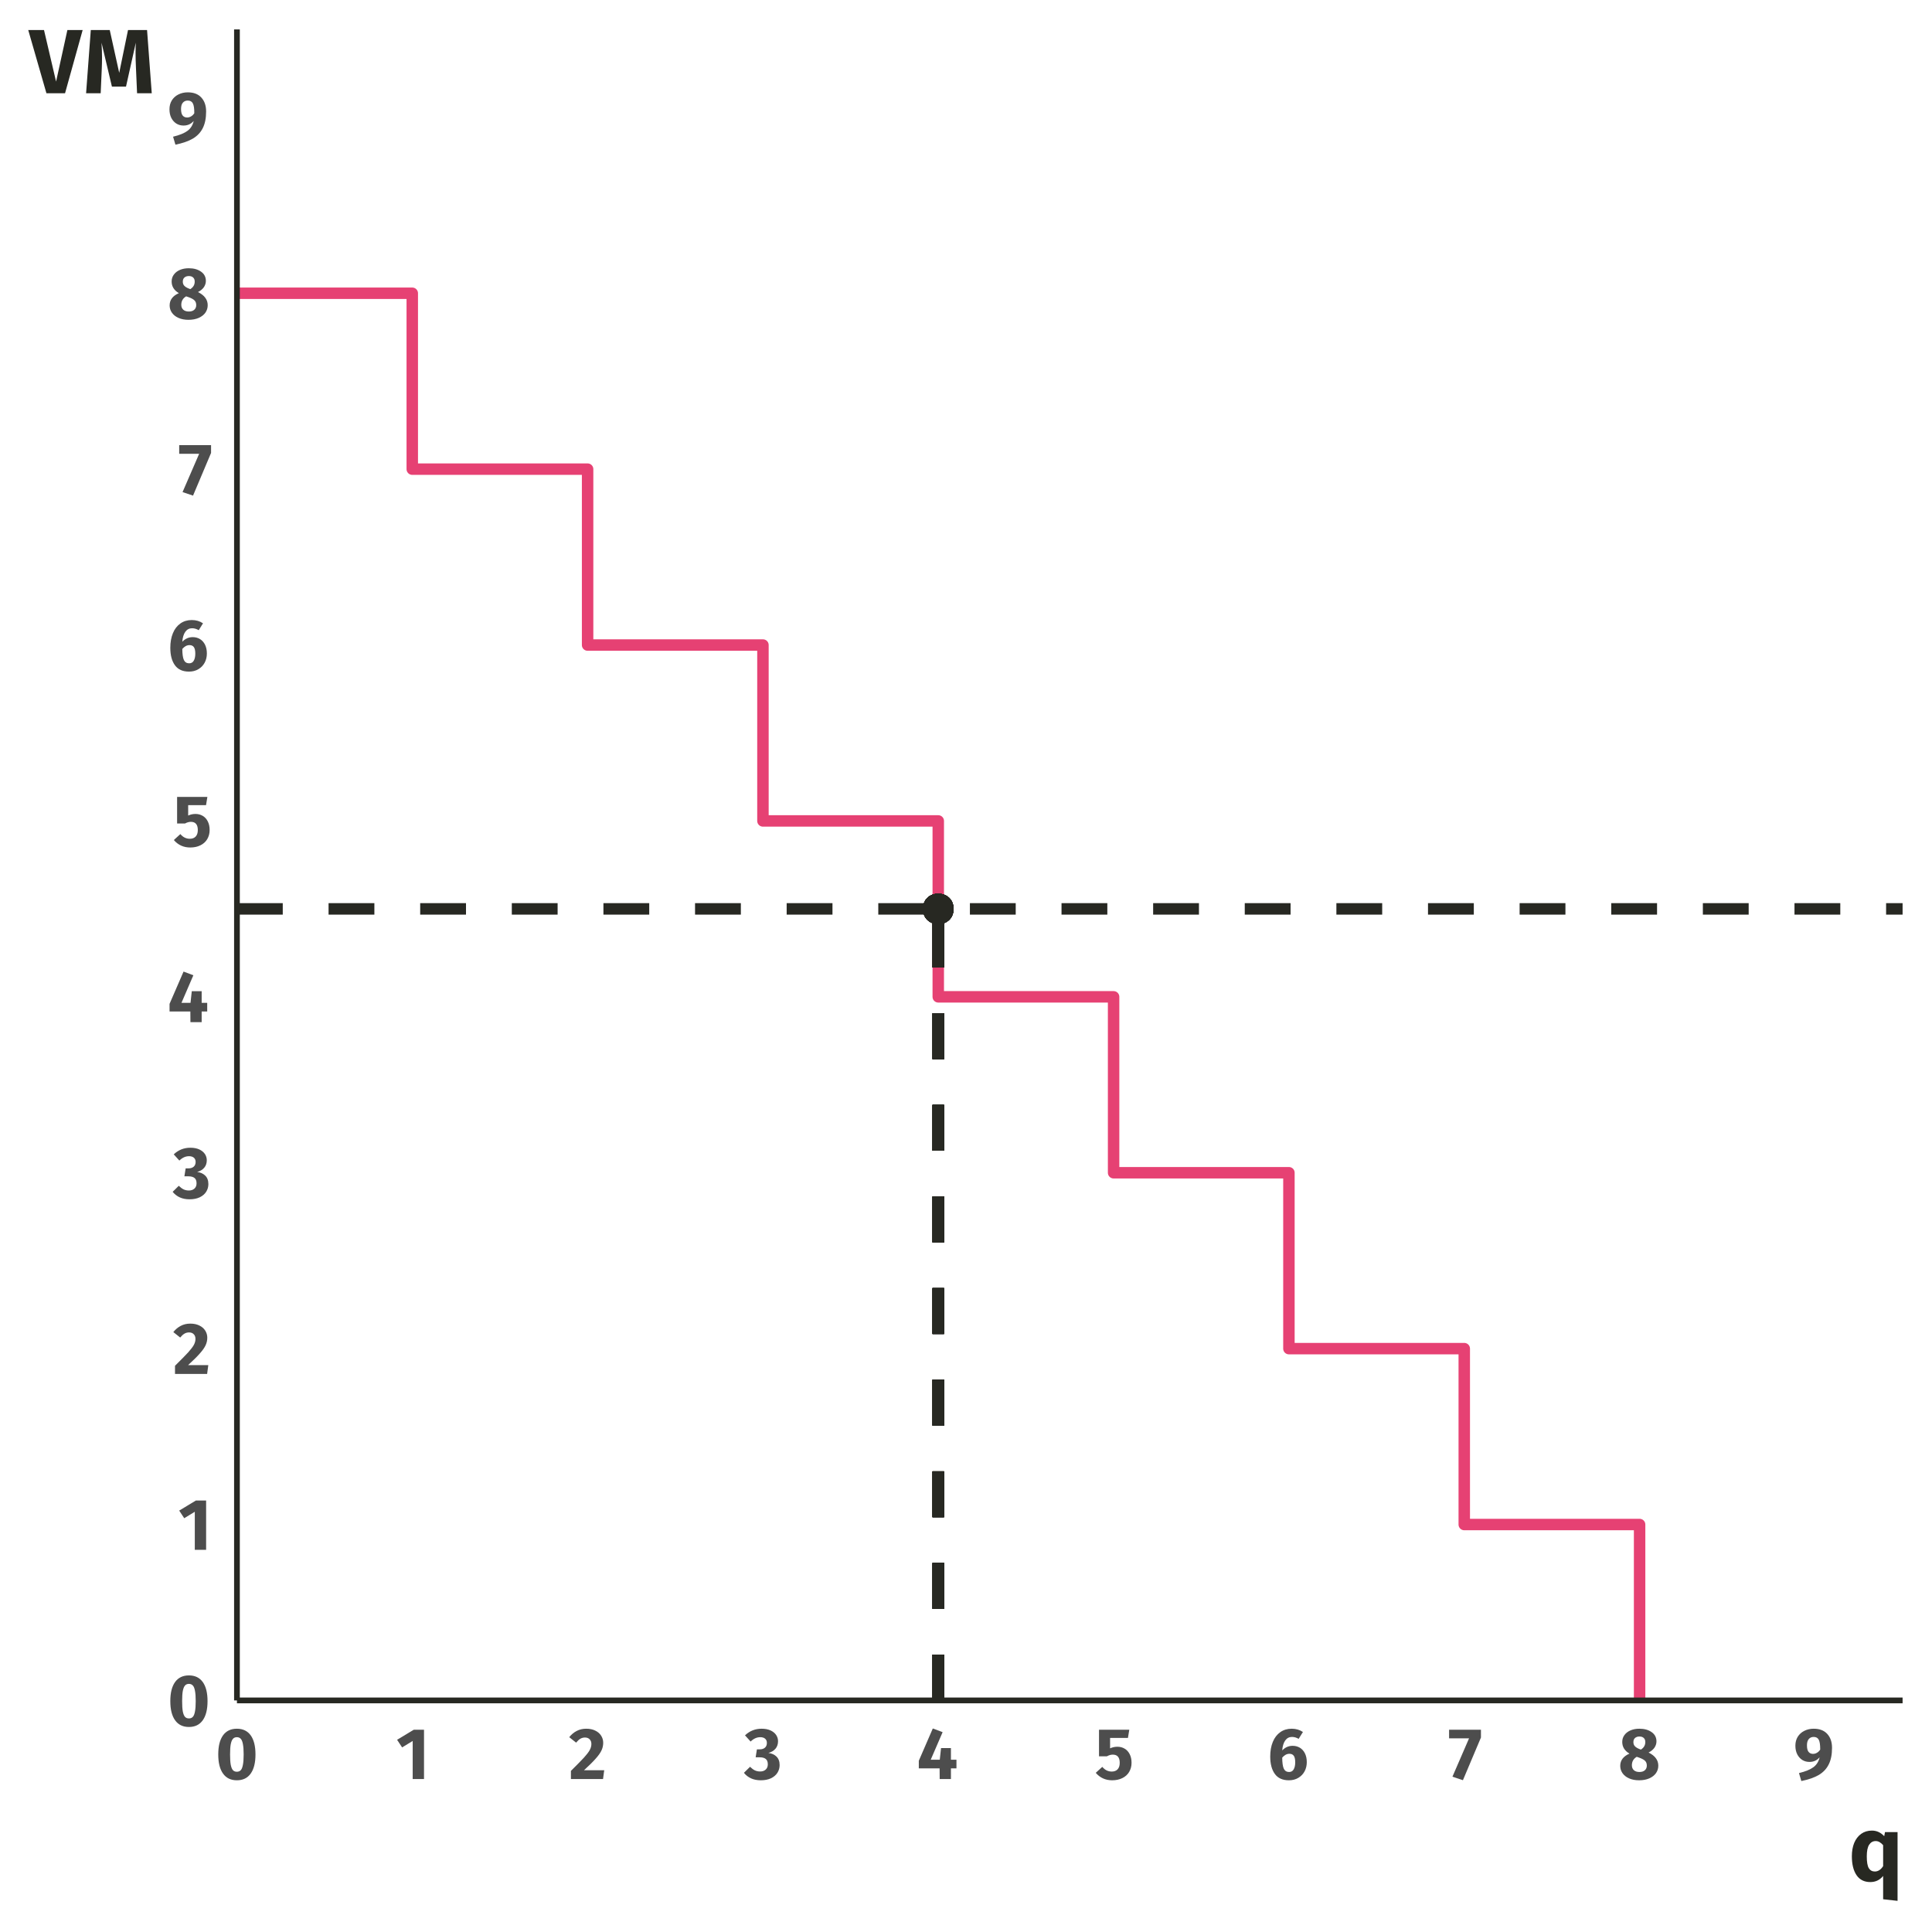
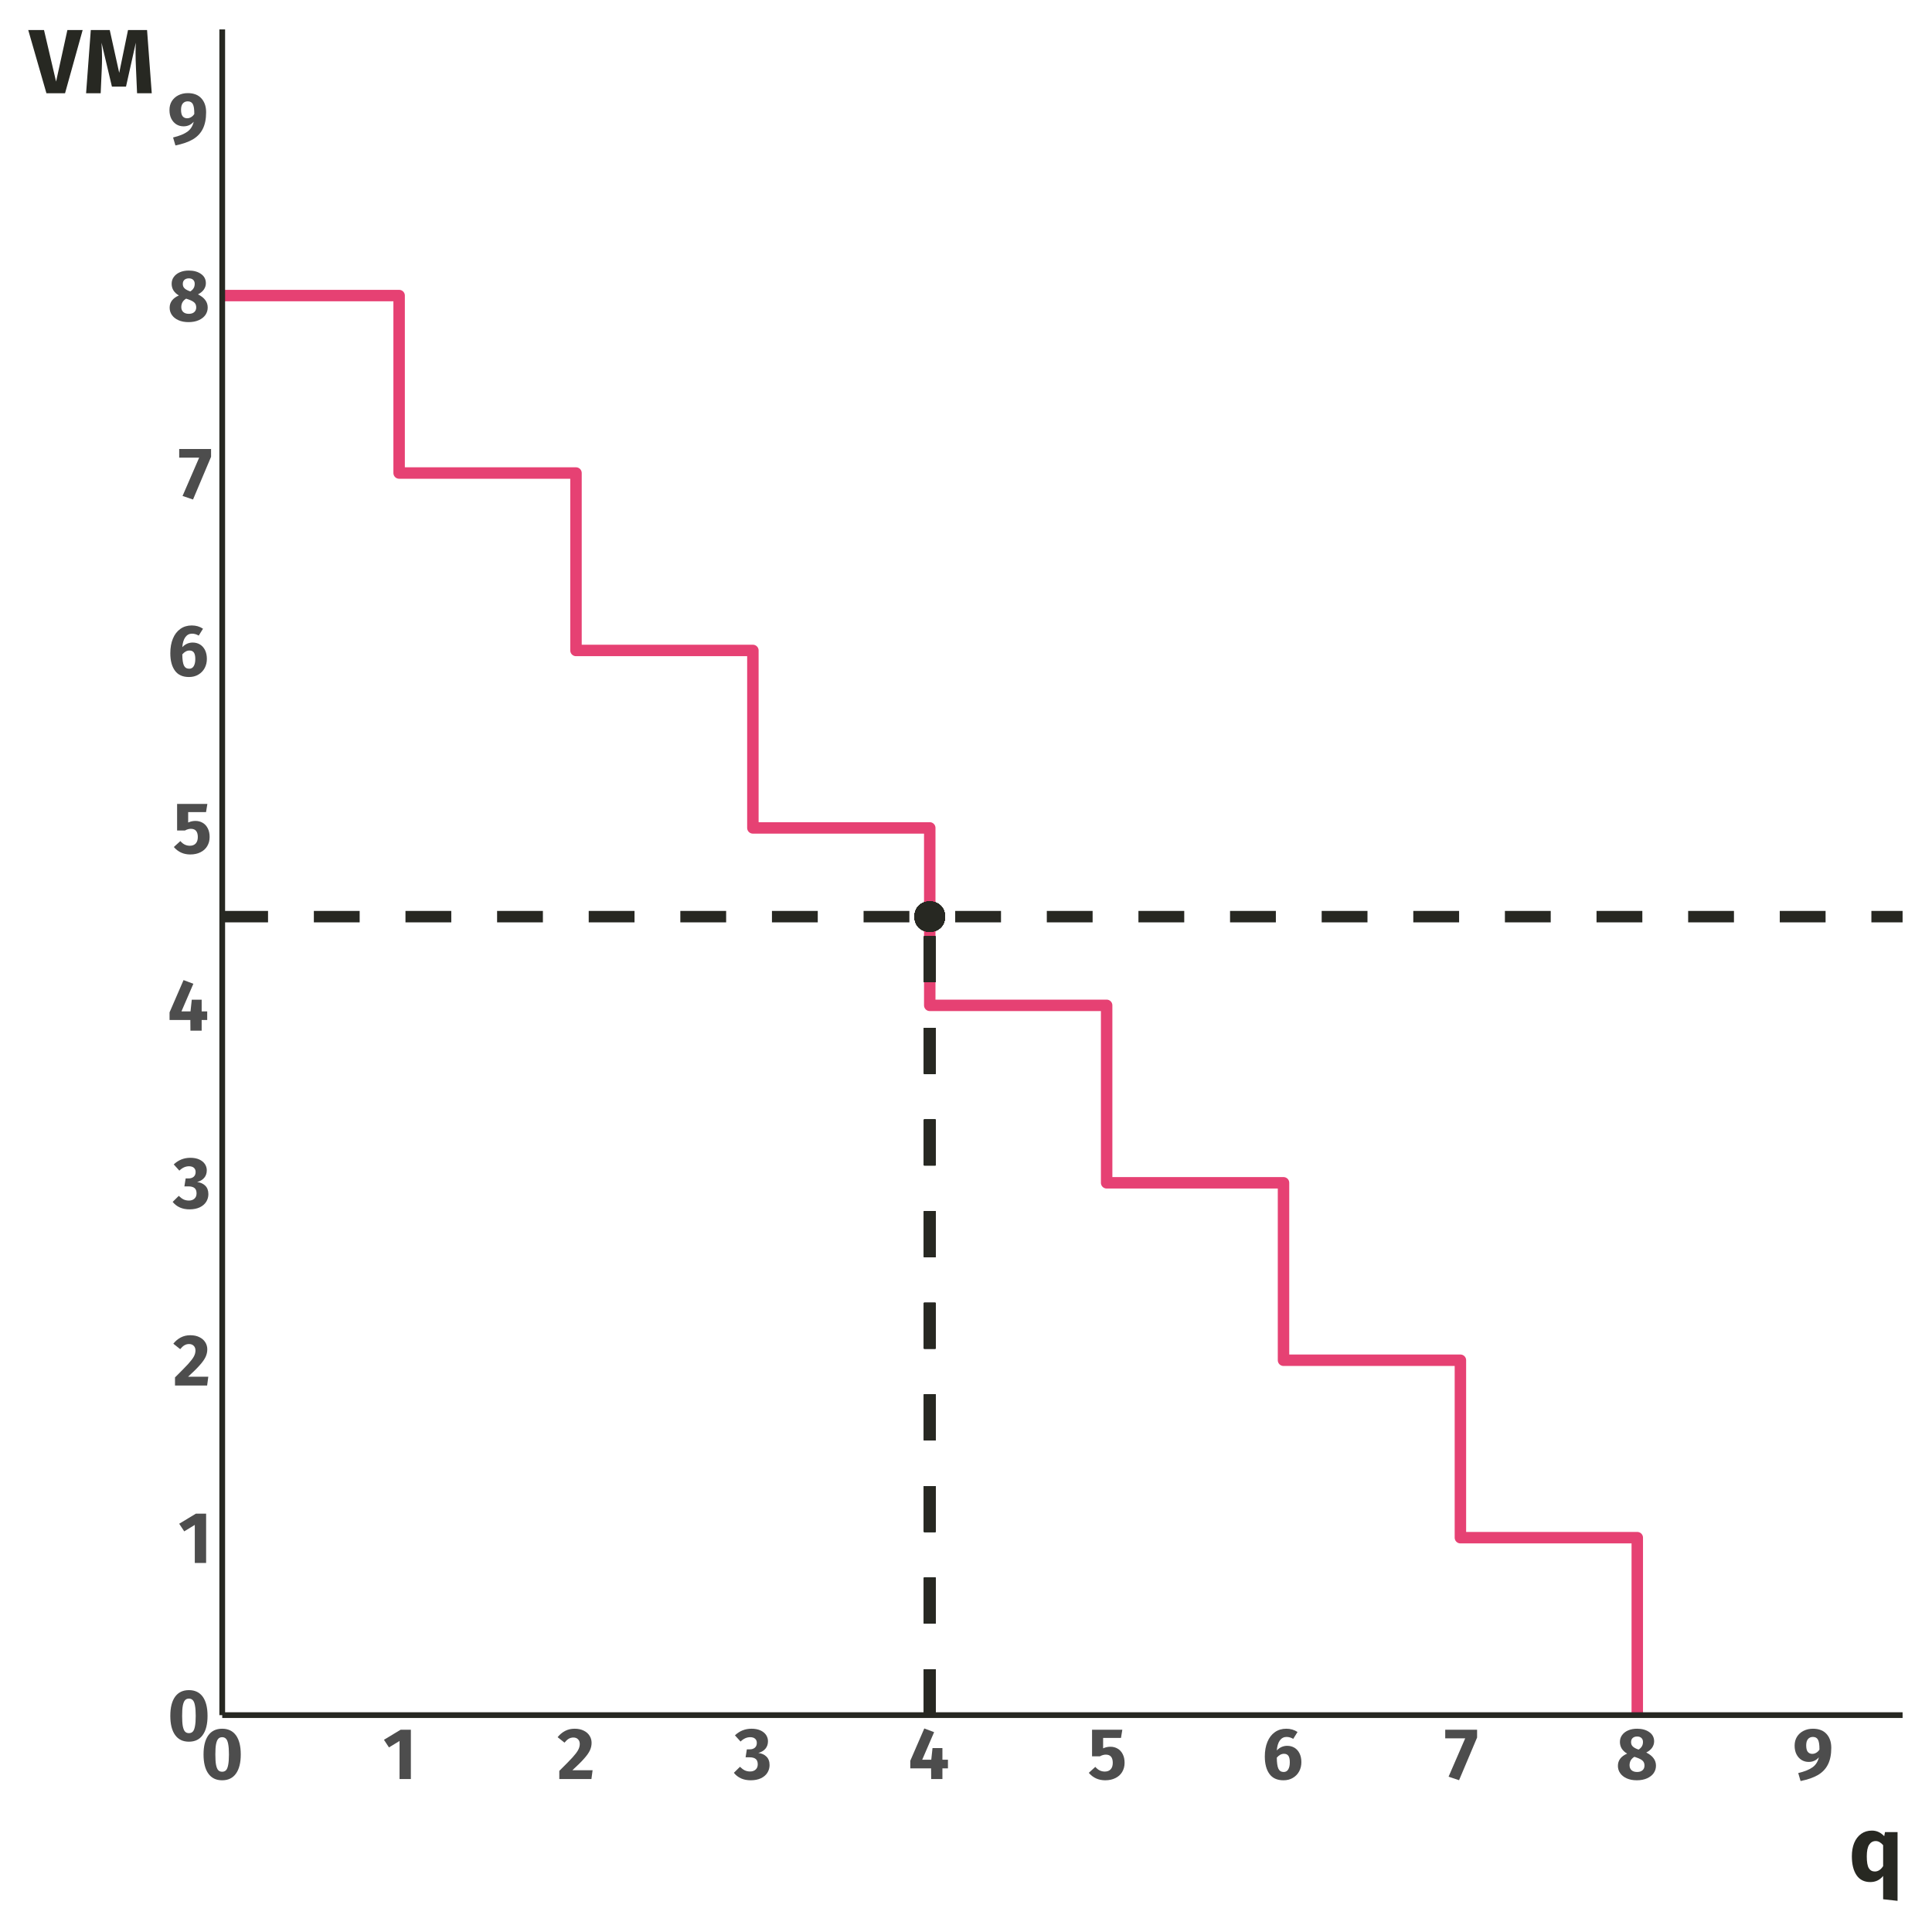
<svg xmlns="http://www.w3.org/2000/svg" xmlns:xlink="http://www.w3.org/1999/xlink" width="360" height="360" viewBox="0 0 360 360">
  <defs>
    <g>
      <g id="glyph-0-0">
        <path d="M 7.375 4.75 L 1.672 4.75 L 1.672 -14.266 L 7.375 -14.266 Z M 2.422 -13.562 L 2.422 4.047 L 6.641 4.047 L 6.641 -13.562 Z M 4.406 -6.125 C 4.945 -6.125 5.332 -5.977 5.562 -5.688 C 5.789 -5.406 5.906 -5.031 5.906 -4.562 C 5.906 -4.082 5.801 -3.711 5.594 -3.453 C 5.395 -3.191 5.07 -3.031 4.625 -2.969 L 4.625 -2.359 C 4.625 -2.254 4.586 -2.172 4.516 -2.109 C 4.453 -2.055 4.375 -2.031 4.281 -2.031 C 4.188 -2.031 4.102 -2.055 4.031 -2.109 C 3.969 -2.172 3.938 -2.254 3.938 -2.359 L 3.938 -3.5 C 4.414 -3.52 4.738 -3.602 4.906 -3.75 C 5.082 -3.906 5.172 -4.172 5.172 -4.547 C 5.172 -4.836 5.113 -5.066 5 -5.234 C 4.883 -5.398 4.664 -5.484 4.344 -5.484 C 4.082 -5.484 3.848 -5.43 3.641 -5.328 C 3.566 -5.297 3.508 -5.281 3.469 -5.281 C 3.363 -5.281 3.281 -5.312 3.219 -5.375 C 3.164 -5.438 3.141 -5.508 3.141 -5.594 C 3.141 -5.77 3.27 -5.898 3.531 -5.984 C 3.801 -6.078 4.094 -6.125 4.406 -6.125 Z M 4.281 -1.625 C 4.414 -1.625 4.523 -1.578 4.609 -1.484 C 4.703 -1.398 4.75 -1.289 4.75 -1.156 C 4.75 -1.008 4.703 -0.891 4.609 -0.797 C 4.523 -0.703 4.414 -0.656 4.281 -0.656 C 4.145 -0.656 4.031 -0.703 3.938 -0.797 C 3.852 -0.891 3.812 -1.008 3.812 -1.156 C 3.812 -1.289 3.852 -1.398 3.938 -1.484 C 4.031 -1.578 4.145 -1.625 4.281 -1.625 Z M 4.281 -1.625 " />
      </g>
      <g id="glyph-0-1">
        <path d="M 3.984 -9.375 C 5.109 -9.375 5.969 -8.961 6.562 -8.141 C 7.156 -7.316 7.453 -6.129 7.453 -4.578 C 7.453 -3.035 7.156 -1.848 6.562 -1.016 C 5.969 -0.18 5.109 0.234 3.984 0.234 C 2.859 0.234 2 -0.18 1.406 -1.016 C 0.812 -1.848 0.516 -3.035 0.516 -4.578 C 0.516 -6.129 0.812 -7.316 1.406 -8.141 C 2 -8.961 2.859 -9.375 3.984 -9.375 Z M 3.984 -7.797 C 3.672 -7.797 3.426 -7.691 3.25 -7.484 C 3.07 -7.285 2.938 -6.953 2.844 -6.484 C 2.758 -6.023 2.719 -5.391 2.719 -4.578 C 2.719 -3.766 2.758 -3.125 2.844 -2.656 C 2.938 -2.188 3.07 -1.852 3.25 -1.656 C 3.426 -1.457 3.672 -1.359 3.984 -1.359 C 4.285 -1.359 4.523 -1.453 4.703 -1.641 C 4.891 -1.836 5.023 -2.172 5.109 -2.641 C 5.203 -3.109 5.25 -3.754 5.25 -4.578 C 5.25 -5.398 5.203 -6.047 5.109 -6.516 C 5.023 -6.984 4.891 -7.312 4.703 -7.5 C 4.523 -7.695 4.285 -7.797 3.984 -7.797 Z M 3.984 -7.797 " />
      </g>
      <g id="glyph-0-2">
        <path d="M 5.188 0 L 3.078 0 L 3.078 -7.094 L 1.109 -5.891 L 0.172 -7.312 L 3.281 -9.188 L 5.188 -9.188 Z M 5.188 0 " />
      </g>
      <g id="glyph-0-3">
        <path d="M 3.234 -9.375 C 3.898 -9.375 4.469 -9.254 4.938 -9.016 C 5.414 -8.785 5.781 -8.469 6.031 -8.062 C 6.281 -7.664 6.406 -7.227 6.406 -6.75 C 6.406 -6.258 6.301 -5.789 6.094 -5.344 C 5.895 -4.906 5.539 -4.398 5.031 -3.828 C 4.531 -3.254 3.797 -2.523 2.828 -1.641 L 6.594 -1.641 L 6.375 0 L 0.391 0 L 0.391 -1.516 C 1.504 -2.617 2.316 -3.445 2.828 -4 C 3.336 -4.562 3.691 -5.023 3.891 -5.391 C 4.098 -5.766 4.203 -6.145 4.203 -6.531 C 4.203 -6.906 4.094 -7.195 3.875 -7.406 C 3.664 -7.625 3.379 -7.734 3.016 -7.734 C 2.691 -7.734 2.398 -7.656 2.141 -7.5 C 1.891 -7.352 1.629 -7.113 1.359 -6.781 L 0.078 -7.797 C 0.461 -8.285 0.922 -8.672 1.453 -8.953 C 1.984 -9.234 2.578 -9.375 3.234 -9.375 Z M 3.234 -9.375 " />
      </g>
      <g id="glyph-0-4">
-         <path d="M 3.25 -9.375 C 3.895 -9.375 4.445 -9.27 4.906 -9.062 C 5.363 -8.852 5.711 -8.57 5.953 -8.219 C 6.191 -7.863 6.312 -7.473 6.312 -7.047 C 6.312 -6.492 6.156 -6.031 5.844 -5.656 C 5.531 -5.281 5.086 -5.016 4.516 -4.859 C 5.129 -4.785 5.629 -4.562 6.016 -4.188 C 6.41 -3.812 6.609 -3.281 6.609 -2.594 C 6.609 -2.082 6.473 -1.609 6.203 -1.172 C 5.93 -0.742 5.531 -0.398 5 -0.141 C 4.469 0.109 3.832 0.234 3.094 0.234 C 1.758 0.234 0.711 -0.227 -0.047 -1.156 L 1.094 -2.281 C 1.406 -1.977 1.707 -1.754 2 -1.609 C 2.301 -1.473 2.629 -1.406 2.984 -1.406 C 3.398 -1.406 3.738 -1.52 4 -1.75 C 4.27 -1.988 4.406 -2.316 4.406 -2.734 C 4.406 -3.203 4.281 -3.535 4.031 -3.734 C 3.781 -3.941 3.406 -4.047 2.906 -4.047 L 2.141 -4.047 L 2.375 -5.531 L 2.906 -5.531 C 3.312 -5.531 3.633 -5.633 3.875 -5.844 C 4.113 -6.051 4.234 -6.348 4.234 -6.734 C 4.234 -7.066 4.125 -7.328 3.906 -7.516 C 3.688 -7.703 3.383 -7.797 3 -7.797 C 2.352 -7.797 1.754 -7.523 1.203 -6.984 L 0.156 -8.141 C 1.02 -8.961 2.051 -9.375 3.25 -9.375 Z M 3.25 -9.375 " />
+         <path d="M 3.25 -9.375 C 3.895 -9.375 4.445 -9.27 4.906 -9.062 C 5.363 -8.852 5.711 -8.57 5.953 -8.219 C 6.191 -7.863 6.312 -7.473 6.312 -7.047 C 6.312 -6.492 6.156 -6.031 5.844 -5.656 C 5.531 -5.281 5.086 -5.016 4.516 -4.859 C 5.129 -4.785 5.629 -4.562 6.016 -4.188 C 6.41 -3.812 6.609 -3.281 6.609 -2.594 C 6.609 -2.082 6.473 -1.609 6.203 -1.172 C 5.93 -0.742 5.531 -0.398 5 -0.141 C 4.469 0.105 3.832 0.234 3.094 0.234 C 1.758 0.234 0.711 -0.227 -0.047 -1.156 L 1.094 -2.281 C 1.406 -1.977 1.707 -1.754 2 -1.609 C 2.301 -1.473 2.629 -1.406 2.984 -1.406 C 3.398 -1.406 3.738 -1.52 4 -1.75 C 4.27 -1.988 4.406 -2.316 4.406 -2.734 C 4.406 -3.203 4.281 -3.535 4.031 -3.734 C 3.781 -3.941 3.406 -4.047 2.906 -4.047 L 2.141 -4.047 L 2.375 -5.531 L 2.906 -5.531 C 3.312 -5.531 3.633 -5.633 3.875 -5.844 C 4.113 -6.051 4.234 -6.348 4.234 -6.734 C 4.234 -7.066 4.125 -7.328 3.906 -7.516 C 3.688 -7.703 3.383 -7.797 3 -7.797 C 2.352 -7.797 1.754 -7.523 1.203 -6.984 L 0.156 -8.141 C 1.02 -8.961 2.051 -9.375 3.25 -9.375 Z M 3.25 -9.375 " />
      </g>
      <g id="glyph-0-5">
        <path d="M 7.391 -1.984 L 6.359 -1.984 L 6.359 0 L 4.266 0 L 4.25 -1.984 L 0.375 -1.984 L 0.375 -3.406 L 2.984 -9.422 L 4.812 -8.734 L 2.594 -3.594 L 4.281 -3.594 L 4.516 -5.766 L 6.359 -5.766 L 6.359 -3.594 L 7.391 -3.594 Z M 7.391 -1.984 " />
      </g>
      <g id="glyph-0-6">
        <path d="M 6.172 -7.656 L 2.844 -7.656 L 2.844 -5.719 C 3.27 -5.914 3.723 -6.016 4.203 -6.016 C 4.711 -6.016 5.164 -5.895 5.562 -5.656 C 5.957 -5.426 6.27 -5.082 6.5 -4.625 C 6.727 -4.176 6.844 -3.645 6.844 -3.031 C 6.844 -2.383 6.691 -1.812 6.391 -1.312 C 6.098 -0.82 5.676 -0.441 5.125 -0.172 C 4.582 0.098 3.953 0.234 3.234 0.234 C 1.992 0.234 0.973 -0.227 0.172 -1.156 L 1.391 -2.266 C 1.879 -1.68 2.469 -1.391 3.156 -1.391 C 3.625 -1.391 3.988 -1.531 4.25 -1.812 C 4.508 -2.094 4.641 -2.492 4.641 -3.016 C 4.641 -4.035 4.207 -4.547 3.344 -4.547 C 3.164 -4.547 2.988 -4.52 2.812 -4.469 C 2.645 -4.426 2.457 -4.348 2.25 -4.234 L 0.781 -4.234 L 0.781 -9.188 L 6.422 -9.188 Z M 6.172 -7.656 " />
      </g>
      <g id="glyph-0-7">
        <path d="M 4.688 -6.188 C 5.195 -6.188 5.648 -6.066 6.047 -5.828 C 6.441 -5.586 6.754 -5.238 6.984 -4.781 C 7.211 -4.32 7.328 -3.773 7.328 -3.141 C 7.328 -2.516 7.191 -1.945 6.922 -1.438 C 6.648 -0.926 6.258 -0.52 5.75 -0.219 C 5.25 0.082 4.664 0.234 4 0.234 C 2.82 0.234 1.945 -0.16 1.375 -0.953 C 0.801 -1.742 0.516 -2.828 0.516 -4.203 C 0.516 -5.234 0.676 -6.141 1 -6.922 C 1.32 -7.703 1.785 -8.305 2.391 -8.734 C 2.992 -9.16 3.703 -9.375 4.516 -9.375 C 5.305 -9.375 6.004 -9.172 6.609 -8.766 L 5.812 -7.484 C 5.406 -7.723 4.988 -7.844 4.562 -7.844 C 4.051 -7.844 3.633 -7.625 3.312 -7.188 C 3 -6.75 2.812 -6.129 2.75 -5.328 C 3.289 -5.898 3.938 -6.188 4.688 -6.188 Z M 4.031 -1.312 C 4.406 -1.312 4.688 -1.469 4.875 -1.781 C 5.07 -2.102 5.172 -2.547 5.172 -3.109 C 5.172 -3.68 5.082 -4.086 4.906 -4.328 C 4.727 -4.578 4.457 -4.703 4.094 -4.703 C 3.602 -4.703 3.156 -4.461 2.75 -3.984 C 2.758 -3.016 2.859 -2.328 3.047 -1.922 C 3.242 -1.516 3.57 -1.312 4.031 -1.312 Z M 4.031 -1.312 " />
      </g>
      <g id="glyph-0-8">
        <path d="M 6.109 -7.734 L 2.75 0.219 L 0.797 -0.438 L 3.891 -7.578 L 0.172 -7.578 L 0.172 -9.188 L 6.109 -9.188 Z M 6.109 -7.734 " />
      </g>
      <g id="glyph-0-9">
        <path d="M 5.672 -4.938 C 6.285 -4.633 6.738 -4.281 7.031 -3.875 C 7.332 -3.477 7.484 -3.016 7.484 -2.484 C 7.484 -1.984 7.344 -1.523 7.062 -1.109 C 6.781 -0.703 6.363 -0.375 5.812 -0.125 C 5.27 0.113 4.633 0.234 3.906 0.234 C 3.188 0.234 2.562 0.113 2.031 -0.125 C 1.5 -0.363 1.094 -0.688 0.812 -1.094 C 0.531 -1.5 0.391 -1.953 0.391 -2.453 C 0.391 -3.473 0.961 -4.234 2.109 -4.734 C 1.211 -5.266 0.766 -5.988 0.766 -6.906 C 0.766 -7.395 0.898 -7.82 1.172 -8.188 C 1.441 -8.562 1.816 -8.852 2.297 -9.062 C 2.785 -9.27 3.336 -9.375 3.953 -9.375 C 4.891 -9.375 5.656 -9.16 6.25 -8.734 C 6.844 -8.316 7.141 -7.742 7.141 -7.016 C 7.141 -6.609 7.02 -6.223 6.781 -5.859 C 6.539 -5.504 6.172 -5.195 5.672 -4.938 Z M 3.969 -7.922 C 3.625 -7.922 3.348 -7.828 3.141 -7.641 C 2.941 -7.461 2.844 -7.207 2.844 -6.875 C 2.844 -6.57 2.93 -6.32 3.109 -6.125 C 3.285 -5.926 3.566 -5.75 3.953 -5.594 L 4.25 -5.484 C 4.551 -5.691 4.758 -5.906 4.875 -6.125 C 5 -6.344 5.062 -6.602 5.062 -6.906 C 5.062 -7.219 4.969 -7.461 4.781 -7.641 C 4.594 -7.828 4.32 -7.922 3.969 -7.922 Z M 3.969 -1.312 C 4.406 -1.312 4.742 -1.422 4.984 -1.641 C 5.223 -1.859 5.344 -2.145 5.344 -2.5 C 5.344 -2.875 5.238 -3.164 5.031 -3.375 C 4.82 -3.594 4.453 -3.797 3.922 -3.984 L 3.469 -4.141 C 2.863 -3.785 2.562 -3.258 2.562 -2.562 C 2.562 -2.176 2.688 -1.867 2.938 -1.641 C 3.188 -1.422 3.531 -1.312 3.969 -1.312 Z M 3.969 -1.312 " />
      </g>
      <g id="glyph-0-10">
        <path d="M 3.766 -9.375 C 4.867 -9.375 5.711 -9.051 6.297 -8.406 C 6.891 -7.758 7.188 -6.895 7.188 -5.812 C 7.188 -4.57 6.984 -3.547 6.578 -2.734 C 6.18 -1.922 5.566 -1.266 4.734 -0.766 C 3.898 -0.273 2.812 0.102 1.469 0.375 L 1.031 -1.109 C 2.227 -1.398 3.125 -1.766 3.719 -2.203 C 4.312 -2.641 4.695 -3.254 4.875 -4.047 C 4.383 -3.473 3.754 -3.188 2.984 -3.188 C 2.492 -3.188 2.051 -3.305 1.656 -3.547 C 1.258 -3.797 0.941 -4.148 0.703 -4.609 C 0.473 -5.066 0.359 -5.602 0.359 -6.219 C 0.359 -6.844 0.504 -7.395 0.797 -7.875 C 1.098 -8.352 1.508 -8.723 2.031 -8.984 C 2.551 -9.242 3.129 -9.375 3.766 -9.375 Z M 3.641 -4.688 C 3.898 -4.688 4.145 -4.754 4.375 -4.891 C 4.613 -5.023 4.816 -5.223 4.984 -5.484 C 4.992 -6.348 4.906 -6.957 4.719 -7.312 C 4.539 -7.664 4.223 -7.844 3.766 -7.844 C 3.379 -7.844 3.07 -7.707 2.844 -7.438 C 2.625 -7.176 2.516 -6.789 2.516 -6.281 C 2.516 -5.719 2.613 -5.312 2.812 -5.062 C 3.02 -4.812 3.297 -4.688 3.641 -4.688 Z M 3.641 -4.688 " />
      </g>
      <g id="glyph-1-0">
        <path d="M 9.234 5.953 L 2.094 5.953 L 2.094 -17.844 L 9.234 -17.844 Z M 3.031 -16.969 L 3.031 5.062 L 8.312 5.062 L 8.312 -16.969 Z M 5.516 -7.672 C 6.191 -7.672 6.672 -7.488 6.953 -7.125 C 7.242 -6.758 7.391 -6.289 7.391 -5.719 C 7.391 -5.113 7.258 -4.645 7 -4.312 C 6.75 -3.988 6.344 -3.785 5.781 -3.703 L 5.781 -2.938 C 5.781 -2.812 5.738 -2.711 5.656 -2.641 C 5.57 -2.566 5.473 -2.531 5.359 -2.531 C 5.242 -2.531 5.145 -2.566 5.062 -2.641 C 4.977 -2.711 4.938 -2.812 4.938 -2.938 L 4.938 -4.375 C 5.531 -4.406 5.938 -4.516 6.156 -4.703 C 6.375 -4.891 6.484 -5.211 6.484 -5.672 C 6.484 -6.047 6.406 -6.332 6.25 -6.531 C 6.102 -6.738 5.832 -6.844 5.438 -6.844 C 5.113 -6.844 4.82 -6.781 4.562 -6.656 C 4.469 -6.625 4.391 -6.609 4.328 -6.609 C 4.203 -6.609 4.102 -6.645 4.031 -6.719 C 3.957 -6.789 3.922 -6.883 3.922 -7 C 3.922 -7.219 4.086 -7.383 4.422 -7.5 C 4.766 -7.613 5.129 -7.672 5.516 -7.672 Z M 5.359 -2.047 C 5.523 -2.047 5.664 -1.988 5.781 -1.875 C 5.895 -1.758 5.953 -1.613 5.953 -1.438 C 5.953 -1.258 5.895 -1.109 5.781 -0.984 C 5.664 -0.867 5.523 -0.812 5.359 -0.812 C 5.18 -0.812 5.035 -0.867 4.922 -0.984 C 4.816 -1.109 4.766 -1.258 4.766 -1.438 C 4.766 -1.613 4.816 -1.758 4.922 -1.875 C 5.035 -1.988 5.18 -2.047 5.359 -2.047 Z M 5.359 -2.047 " />
      </g>
      <g id="glyph-1-1">
        <path d="M 9.062 -9.031 L 9.062 3.781 L 6.375 3.484 L 6.375 -0.859 C 5.758 -0.098 4.961 0.281 3.984 0.281 C 2.859 0.281 2.004 -0.145 1.422 -1 C 0.836 -1.863 0.547 -3.039 0.547 -4.531 C 0.547 -5.469 0.691 -6.297 0.984 -7.016 C 1.285 -7.734 1.719 -8.297 2.281 -8.703 C 2.852 -9.109 3.52 -9.312 4.281 -9.312 C 5.164 -9.312 5.93 -8.961 6.578 -8.266 L 6.719 -9.031 Z M 4.828 -1.688 C 5.43 -1.688 5.945 -2.02 6.375 -2.688 L 6.375 -6.594 C 6.156 -6.844 5.938 -7.031 5.719 -7.156 C 5.5 -7.289 5.254 -7.359 4.984 -7.359 C 4.473 -7.359 4.066 -7.129 3.766 -6.672 C 3.473 -6.211 3.328 -5.492 3.328 -4.516 C 3.328 -3.461 3.453 -2.727 3.703 -2.312 C 3.961 -1.895 4.336 -1.688 4.828 -1.688 Z M 4.828 -1.688 " />
      </g>
      <g id="glyph-1-2">
        <path d="M 6.641 0 L 3.172 0 L -0.219 -11.781 L 2.719 -11.781 L 4.969 -2.172 L 7.078 -11.781 L 9.922 -11.781 Z M 6.641 0 " />
      </g>
      <g id="glyph-1-3">
        <path d="M 12.797 0 L 10.062 0 L 9.859 -4.609 C 9.805 -5.703 9.781 -6.68 9.781 -7.547 C 9.781 -8.203 9.797 -8.828 9.828 -9.422 L 8 -1.234 L 5.375 -1.234 L 3.438 -9.422 C 3.5 -8.43 3.531 -7.5 3.531 -6.625 C 3.531 -5.969 3.516 -5.285 3.484 -4.578 L 3.281 0 L 0.562 0 L 1.438 -11.781 L 4.969 -11.781 L 6.734 -3.797 L 8.375 -11.781 L 11.922 -11.781 Z M 12.797 0 " />
      </g>
    </g>
    <clipPath id="clip-0">
-       <path clip-rule="nonzero" d="M 44.152 53 L 307 53 L 307 316.852 L 44.152 316.852 Z M 44.152 53 " />
+       <path clip-rule="nonzero" d="M 41.41 54 L 307 54 L 307 319.59 L 41.41 319.59 Z M 41.41 54 " />
    </clipPath>
    <clipPath id="clip-1">
-       <path clip-rule="nonzero" d="M 44.152 168 L 354.523 168 L 354.523 171 L 44.152 171 Z M 44.152 168 " />
+       <path clip-rule="nonzero" d="M 41.41 169 L 354.52 169 L 354.52 172 L 41.41 172 Z M 41.41 169 " />
    </clipPath>
    <clipPath id="clip-2">
-       <path clip-rule="nonzero" d="M 173 168 L 176 168 L 176 316.852 L 173 316.852 Z M 173 168 " />
+       <path clip-rule="nonzero" d="M 172 169 L 175 169 L 175 319.59 L 172 319.59 Z M 172 169 " />
    </clipPath>
  </defs>
  <rect x="-36" y="-36" width="432" height="432" fill="rgb(100%, 100%, 100%)" fill-opacity="1" />
  <g clip-path="url(#clip-0)">
-     <path fill="none" stroke-width="2.134" stroke-linecap="butt" stroke-linejoin="round" stroke="rgb(90.196%, 25.49%, 45.098%)" stroke-opacity="1" stroke-miterlimit="10" d="M 44.152 54.645 L 76.82 54.645 L 76.82 87.418 L 109.492 87.418 L 109.492 120.195 L 142.164 120.195 L 142.164 152.969 L 174.832 152.969 L 174.832 185.746 L 207.504 185.746 L 207.504 218.523 L 240.172 218.523 L 240.172 251.297 L 272.844 251.297 L 272.844 284.074 L 305.516 284.074 L 305.516 316.848 " />
+     <path fill="none" stroke-width="2.134" stroke-linecap="butt" stroke-linejoin="round" stroke="rgb(90.196%, 25.49%, 45.098%)" stroke-opacity="1" stroke-miterlimit="10" d="M 41.41 55.074 L 74.371 55.074 L 74.371 88.141 L 107.328 88.141 L 107.328 121.203 L 140.289 121.203 L 140.289 154.27 L 173.246 154.27 L 173.246 187.332 L 206.207 187.332 L 206.207 220.398 L 239.164 220.398 L 239.164 253.461 L 272.125 253.461 L 272.125 286.523 L 305.082 286.523 L 305.082 319.59 " />
  </g>
  <g clip-path="url(#clip-1)">
-     <path fill="none" stroke-width="2.134" stroke-linecap="butt" stroke-linejoin="round" stroke="rgb(15.294%, 15.686%, 13.333%)" stroke-opacity="1" stroke-dasharray="8.536 8.536" stroke-miterlimit="10" d="M 44.152 169.359 L 354.52 169.359 " />
+     <path fill="none" stroke-width="2.134" stroke-linecap="butt" stroke-linejoin="round" stroke="rgb(15.294%, 15.686%, 13.333%)" stroke-opacity="1" stroke-dasharray="8.536 8.536" stroke-miterlimit="10" d="M 41.41 170.801 L 354.52 170.801 " />
  </g>
  <g clip-path="url(#clip-2)">
-     <path fill="none" stroke-width="2.134" stroke-linecap="butt" stroke-linejoin="round" stroke="rgb(15.294%, 15.686%, 13.333%)" stroke-opacity="1" stroke-dasharray="8.536 8.536" stroke-miterlimit="10" d="M 174.832 316.848 L 174.832 169.359 " />
-     <path fill="none" stroke-width="2.134" stroke-linecap="butt" stroke-linejoin="round" stroke="rgb(15.294%, 15.686%, 13.333%)" stroke-opacity="1" stroke-dasharray="8.536 8.536" stroke-miterlimit="10" d="M 174.832 316.848 L 174.832 169.359 " />
-     <path fill="none" stroke-width="2.134" stroke-linecap="butt" stroke-linejoin="round" stroke="rgb(15.294%, 15.686%, 13.333%)" stroke-opacity="1" stroke-dasharray="8.536 8.536" stroke-miterlimit="10" d="M 174.832 316.848 L 174.832 169.359 " />
-     <path fill="none" stroke-width="2.134" stroke-linecap="butt" stroke-linejoin="round" stroke="rgb(15.294%, 15.686%, 13.333%)" stroke-opacity="1" stroke-dasharray="8.536 8.536" stroke-miterlimit="10" d="M 174.832 316.848 L 174.832 169.359 " />
-     <path fill="none" stroke-width="2.134" stroke-linecap="butt" stroke-linejoin="round" stroke="rgb(15.294%, 15.686%, 13.333%)" stroke-opacity="1" stroke-dasharray="8.536 8.536" stroke-miterlimit="10" d="M 174.832 316.848 L 174.832 169.359 " />
-     <path fill="none" stroke-width="2.134" stroke-linecap="butt" stroke-linejoin="round" stroke="rgb(15.294%, 15.686%, 13.333%)" stroke-opacity="1" stroke-dasharray="8.536 8.536" stroke-miterlimit="10" d="M 174.832 316.848 L 174.832 169.359 " />
-     <path fill="none" stroke-width="2.134" stroke-linecap="butt" stroke-linejoin="round" stroke="rgb(15.294%, 15.686%, 13.333%)" stroke-opacity="1" stroke-dasharray="8.536 8.536" stroke-miterlimit="10" d="M 174.832 316.848 L 174.832 169.359 " />
-     <path fill="none" stroke-width="2.134" stroke-linecap="butt" stroke-linejoin="round" stroke="rgb(15.294%, 15.686%, 13.333%)" stroke-opacity="1" stroke-dasharray="8.536 8.536" stroke-miterlimit="10" d="M 174.832 316.848 L 174.832 169.359 " />
-     <path fill="none" stroke-width="2.134" stroke-linecap="butt" stroke-linejoin="round" stroke="rgb(15.294%, 15.686%, 13.333%)" stroke-opacity="1" stroke-dasharray="8.536 8.536" stroke-miterlimit="10" d="M 174.832 316.848 L 174.832 169.359 " />
+     <path fill="none" stroke-width="2.134" stroke-linecap="butt" stroke-linejoin="round" stroke="rgb(15.294%, 15.686%, 13.333%)" stroke-opacity="1" stroke-dasharray="8.536 8.536" stroke-miterlimit="10" d="M 173.246 319.59 L 173.246 170.801 " />
+     <path fill="none" stroke-width="2.134" stroke-linecap="butt" stroke-linejoin="round" stroke="rgb(15.294%, 15.686%, 13.333%)" stroke-opacity="1" stroke-dasharray="8.536 8.536" stroke-miterlimit="10" d="M 173.246 319.59 L 173.246 170.801 " />
+     <path fill="none" stroke-width="2.134" stroke-linecap="butt" stroke-linejoin="round" stroke="rgb(15.294%, 15.686%, 13.333%)" stroke-opacity="1" stroke-dasharray="8.536 8.536" stroke-miterlimit="10" d="M 173.246 319.59 L 173.246 170.801 " />
+     <path fill="none" stroke-width="2.134" stroke-linecap="butt" stroke-linejoin="round" stroke="rgb(15.294%, 15.686%, 13.333%)" stroke-opacity="1" stroke-dasharray="8.536 8.536" stroke-miterlimit="10" d="M 173.246 319.59 L 173.246 170.801 " />
+     <path fill="none" stroke-width="2.134" stroke-linecap="butt" stroke-linejoin="round" stroke="rgb(15.294%, 15.686%, 13.333%)" stroke-opacity="1" stroke-dasharray="8.536 8.536" stroke-miterlimit="10" d="M 173.246 319.59 L 173.246 170.801 " />
+     <path fill="none" stroke-width="2.134" stroke-linecap="butt" stroke-linejoin="round" stroke="rgb(15.294%, 15.686%, 13.333%)" stroke-opacity="1" stroke-dasharray="8.536 8.536" stroke-miterlimit="10" d="M 173.246 319.59 L 173.246 170.801 " />
+     <path fill="none" stroke-width="2.134" stroke-linecap="butt" stroke-linejoin="round" stroke="rgb(15.294%, 15.686%, 13.333%)" stroke-opacity="1" stroke-dasharray="8.536 8.536" stroke-miterlimit="10" d="M 173.246 319.59 L 173.246 170.801 " />
+     <path fill="none" stroke-width="2.134" stroke-linecap="butt" stroke-linejoin="round" stroke="rgb(15.294%, 15.686%, 13.333%)" stroke-opacity="1" stroke-dasharray="8.536 8.536" stroke-miterlimit="10" d="M 173.246 319.59 L 173.246 170.801 " />
+     <path fill="none" stroke-width="2.134" stroke-linecap="butt" stroke-linejoin="round" stroke="rgb(15.294%, 15.686%, 13.333%)" stroke-opacity="1" stroke-dasharray="8.536 8.536" stroke-miterlimit="10" d="M 173.246 319.59 L 173.246 170.801 " />
  </g>
-   <path fill-rule="nonzero" fill="rgb(15.294%, 15.686%, 13.333%)" fill-opacity="1" stroke-width="0.709" stroke-linecap="round" stroke-linejoin="round" stroke="rgb(15.294%, 15.686%, 13.333%)" stroke-opacity="1" stroke-miterlimit="10" d="M 177.32 169.359 C 177.32 172.676 172.344 172.676 172.344 169.359 C 172.344 166.039 177.32 166.039 177.32 169.359 " />
-   <path fill-rule="nonzero" fill="rgb(15.294%, 15.686%, 13.333%)" fill-opacity="1" stroke-width="0.709" stroke-linecap="round" stroke-linejoin="round" stroke="rgb(15.294%, 15.686%, 13.333%)" stroke-opacity="1" stroke-miterlimit="10" d="M 177.32 169.359 C 177.32 172.676 172.344 172.676 172.344 169.359 C 172.344 166.039 177.32 166.039 177.32 169.359 " />
-   <path fill-rule="nonzero" fill="rgb(15.294%, 15.686%, 13.333%)" fill-opacity="1" stroke-width="0.709" stroke-linecap="round" stroke-linejoin="round" stroke="rgb(15.294%, 15.686%, 13.333%)" stroke-opacity="1" stroke-miterlimit="10" d="M 177.32 169.359 C 177.32 172.676 172.344 172.676 172.344 169.359 C 172.344 166.039 177.32 166.039 177.32 169.359 " />
-   <path fill-rule="nonzero" fill="rgb(15.294%, 15.686%, 13.333%)" fill-opacity="1" stroke-width="0.709" stroke-linecap="round" stroke-linejoin="round" stroke="rgb(15.294%, 15.686%, 13.333%)" stroke-opacity="1" stroke-miterlimit="10" d="M 177.32 169.359 C 177.32 172.676 172.344 172.676 172.344 169.359 C 172.344 166.039 177.32 166.039 177.32 169.359 " />
-   <path fill-rule="nonzero" fill="rgb(15.294%, 15.686%, 13.333%)" fill-opacity="1" stroke-width="0.709" stroke-linecap="round" stroke-linejoin="round" stroke="rgb(15.294%, 15.686%, 13.333%)" stroke-opacity="1" stroke-miterlimit="10" d="M 177.32 169.359 C 177.32 172.676 172.344 172.676 172.344 169.359 C 172.344 166.039 177.32 166.039 177.32 169.359 " />
-   <path fill-rule="nonzero" fill="rgb(15.294%, 15.686%, 13.333%)" fill-opacity="1" stroke-width="0.709" stroke-linecap="round" stroke-linejoin="round" stroke="rgb(15.294%, 15.686%, 13.333%)" stroke-opacity="1" stroke-miterlimit="10" d="M 177.32 169.359 C 177.32 172.676 172.344 172.676 172.344 169.359 C 172.344 166.039 177.32 166.039 177.32 169.359 " />
-   <path fill-rule="nonzero" fill="rgb(15.294%, 15.686%, 13.333%)" fill-opacity="1" stroke-width="0.709" stroke-linecap="round" stroke-linejoin="round" stroke="rgb(15.294%, 15.686%, 13.333%)" stroke-opacity="1" stroke-miterlimit="10" d="M 177.32 169.359 C 177.32 172.676 172.344 172.676 172.344 169.359 C 172.344 166.039 177.32 166.039 177.32 169.359 " />
-   <path fill-rule="nonzero" fill="rgb(15.294%, 15.686%, 13.333%)" fill-opacity="1" stroke-width="0.709" stroke-linecap="round" stroke-linejoin="round" stroke="rgb(15.294%, 15.686%, 13.333%)" stroke-opacity="1" stroke-miterlimit="10" d="M 177.32 169.359 C 177.32 172.676 172.344 172.676 172.344 169.359 C 172.344 166.039 177.32 166.039 177.32 169.359 " />
-   <path fill-rule="nonzero" fill="rgb(15.294%, 15.686%, 13.333%)" fill-opacity="1" stroke-width="0.709" stroke-linecap="round" stroke-linejoin="round" stroke="rgb(15.294%, 15.686%, 13.333%)" stroke-opacity="1" stroke-miterlimit="10" d="M 177.32 169.359 C 177.32 172.676 172.344 172.676 172.344 169.359 C 172.344 166.039 177.32 166.039 177.32 169.359 " />
-   <path fill="none" stroke-width="1.067" stroke-linecap="butt" stroke-linejoin="round" stroke="rgb(15.294%, 15.686%, 13.333%)" stroke-opacity="1" stroke-miterlimit="10" d="M 44.152 316.848 L 44.152 5.48 " />
+   <path fill-rule="nonzero" fill="rgb(15.294%, 15.686%, 13.333%)" fill-opacity="1" stroke-width="0.709" stroke-linecap="round" stroke-linejoin="round" stroke="rgb(15.294%, 15.686%, 13.333%)" stroke-opacity="1" stroke-miterlimit="10" d="M 175.734 170.801 C 175.734 174.117 170.758 174.117 170.758 170.801 C 170.758 167.484 175.734 167.484 175.734 170.801 " />
+   <path fill-rule="nonzero" fill="rgb(15.294%, 15.686%, 13.333%)" fill-opacity="1" stroke-width="0.709" stroke-linecap="round" stroke-linejoin="round" stroke="rgb(15.294%, 15.686%, 13.333%)" stroke-opacity="1" stroke-miterlimit="10" d="M 175.734 170.801 C 175.734 174.117 170.758 174.117 170.758 170.801 C 170.758 167.484 175.734 167.484 175.734 170.801 " />
+   <path fill-rule="nonzero" fill="rgb(15.294%, 15.686%, 13.333%)" fill-opacity="1" stroke-width="0.709" stroke-linecap="round" stroke-linejoin="round" stroke="rgb(15.294%, 15.686%, 13.333%)" stroke-opacity="1" stroke-miterlimit="10" d="M 175.734 170.801 C 175.734 174.117 170.758 174.117 170.758 170.801 C 170.758 167.484 175.734 167.484 175.734 170.801 " />
+   <path fill-rule="nonzero" fill="rgb(15.294%, 15.686%, 13.333%)" fill-opacity="1" stroke-width="0.709" stroke-linecap="round" stroke-linejoin="round" stroke="rgb(15.294%, 15.686%, 13.333%)" stroke-opacity="1" stroke-miterlimit="10" d="M 175.734 170.801 C 175.734 174.117 170.758 174.117 170.758 170.801 C 170.758 167.484 175.734 167.484 175.734 170.801 " />
+   <path fill-rule="nonzero" fill="rgb(15.294%, 15.686%, 13.333%)" fill-opacity="1" stroke-width="0.709" stroke-linecap="round" stroke-linejoin="round" stroke="rgb(15.294%, 15.686%, 13.333%)" stroke-opacity="1" stroke-miterlimit="10" d="M 175.734 170.801 C 175.734 174.117 170.758 174.117 170.758 170.801 C 170.758 167.484 175.734 167.484 175.734 170.801 " />
+   <path fill-rule="nonzero" fill="rgb(15.294%, 15.686%, 13.333%)" fill-opacity="1" stroke-width="0.709" stroke-linecap="round" stroke-linejoin="round" stroke="rgb(15.294%, 15.686%, 13.333%)" stroke-opacity="1" stroke-miterlimit="10" d="M 175.734 170.801 C 175.734 174.117 170.758 174.117 170.758 170.801 C 170.758 167.484 175.734 167.484 175.734 170.801 " />
+   <path fill-rule="nonzero" fill="rgb(15.294%, 15.686%, 13.333%)" fill-opacity="1" stroke-width="0.709" stroke-linecap="round" stroke-linejoin="round" stroke="rgb(15.294%, 15.686%, 13.333%)" stroke-opacity="1" stroke-miterlimit="10" d="M 175.734 170.801 C 175.734 174.117 170.758 174.117 170.758 170.801 C 170.758 167.484 175.734 167.484 175.734 170.801 " />
+   <path fill-rule="nonzero" fill="rgb(15.294%, 15.686%, 13.333%)" fill-opacity="1" stroke-width="0.709" stroke-linecap="round" stroke-linejoin="round" stroke="rgb(15.294%, 15.686%, 13.333%)" stroke-opacity="1" stroke-miterlimit="10" d="M 175.734 170.801 C 175.734 174.117 170.758 174.117 170.758 170.801 C 170.758 167.484 175.734 167.484 175.734 170.801 " />
+   <path fill-rule="nonzero" fill="rgb(15.294%, 15.686%, 13.333%)" fill-opacity="1" stroke-width="0.709" stroke-linecap="round" stroke-linejoin="round" stroke="rgb(15.294%, 15.686%, 13.333%)" stroke-opacity="1" stroke-miterlimit="10" d="M 175.734 170.801 C 175.734 174.117 170.758 174.117 170.758 170.801 C 170.758 167.484 175.734 167.484 175.734 170.801 " />
+   <path fill="none" stroke-width="1.067" stroke-linecap="butt" stroke-linejoin="round" stroke="rgb(15.294%, 15.686%, 13.333%)" stroke-opacity="1" stroke-miterlimit="10" d="M 41.41 319.59 L 41.41 5.48 " />
  <g fill="rgb(30.196%, 30.196%, 30.196%)" fill-opacity="1">
-     <use xlink:href="#glyph-0-1" x="31.219" y="321.562" />
+     <use xlink:href="#glyph-0-1" x="31.219" y="324.305" />
  </g>
  <g fill="rgb(30.196%, 30.196%, 30.196%)" fill-opacity="1">
-     <use xlink:href="#glyph-0-2" x="33.219" y="288.789" />
+     <use xlink:href="#glyph-0-2" x="33.219" y="291.238" />
  </g>
  <g fill="rgb(30.196%, 30.196%, 30.196%)" fill-opacity="1">
-     <use xlink:href="#glyph-0-3" x="32.219" y="256.012" />
+     <use xlink:href="#glyph-0-3" x="32.219" y="258.176" />
  </g>
  <g fill="rgb(30.196%, 30.196%, 30.196%)" fill-opacity="1">
-     <use xlink:href="#glyph-0-4" x="32.219" y="223.238" />
+     <use xlink:href="#glyph-0-4" x="32.219" y="225.113" />
  </g>
  <g fill="rgb(30.196%, 30.196%, 30.196%)" fill-opacity="1">
-     <use xlink:href="#glyph-0-5" x="31.219" y="190.461" />
+     <use xlink:href="#glyph-0-5" x="31.219" y="192.047" />
  </g>
  <g fill="rgb(30.196%, 30.196%, 30.196%)" fill-opacity="1">
-     <use xlink:href="#glyph-0-6" x="32.219" y="157.684" />
+     <use xlink:href="#glyph-0-6" x="32.219" y="158.984" />
  </g>
  <g fill="rgb(30.196%, 30.196%, 30.196%)" fill-opacity="1">
-     <use xlink:href="#glyph-0-7" x="31.219" y="124.91" />
+     <use xlink:href="#glyph-0-7" x="31.219" y="125.918" />
  </g>
  <g fill="rgb(30.196%, 30.196%, 30.196%)" fill-opacity="1">
-     <use xlink:href="#glyph-0-8" x="33.219" y="92.133" />
+     <use xlink:href="#glyph-0-8" x="33.219" y="92.855" />
  </g>
  <g fill="rgb(30.196%, 30.196%, 30.196%)" fill-opacity="1">
-     <use xlink:href="#glyph-0-9" x="31.219" y="59.359" />
+     <use xlink:href="#glyph-0-9" x="31.219" y="59.789" />
  </g>
  <g fill="rgb(30.196%, 30.196%, 30.196%)" fill-opacity="1">
-     <use xlink:href="#glyph-0-10" x="31.219" y="26.582" />
+     <use xlink:href="#glyph-0-10" x="31.219" y="26.727" />
  </g>
-   <path fill="none" stroke-width="1.067" stroke-linecap="butt" stroke-linejoin="round" stroke="rgb(15.294%, 15.686%, 13.333%)" stroke-opacity="1" stroke-miterlimit="10" d="M 44.152 316.848 L 354.52 316.848 " />
+   <path fill="none" stroke-width="1.067" stroke-linecap="butt" stroke-linejoin="round" stroke="rgb(15.294%, 15.686%, 13.333%)" stroke-opacity="1" stroke-miterlimit="10" d="M 41.41 319.59 L 354.52 319.59 " />
  <g fill="rgb(30.196%, 30.196%, 30.196%)" fill-opacity="1">
-     <use xlink:href="#glyph-0-1" x="40.152" y="331.496" />
+     <use xlink:href="#glyph-0-1" x="37.41" y="331.496" />
  </g>
  <g fill="rgb(30.196%, 30.196%, 30.196%)" fill-opacity="1">
-     <use xlink:href="#glyph-0-2" x="73.82" y="331.496" />
+     <use xlink:href="#glyph-0-2" x="71.371" y="331.496" />
  </g>
  <g fill="rgb(30.196%, 30.196%, 30.196%)" fill-opacity="1">
-     <use xlink:href="#glyph-0-3" x="105.992" y="331.496" />
+     <use xlink:href="#glyph-0-3" x="103.828" y="331.496" />
  </g>
  <g fill="rgb(30.196%, 30.196%, 30.196%)" fill-opacity="1">
-     <use xlink:href="#glyph-0-4" x="138.664" y="331.496" />
+     <use xlink:href="#glyph-0-4" x="136.789" y="331.496" />
  </g>
  <g fill="rgb(30.196%, 30.196%, 30.196%)" fill-opacity="1">
-     <use xlink:href="#glyph-0-5" x="170.832" y="331.496" />
+     <use xlink:href="#glyph-0-5" x="169.246" y="331.496" />
  </g>
  <g fill="rgb(30.196%, 30.196%, 30.196%)" fill-opacity="1">
-     <use xlink:href="#glyph-0-6" x="204.004" y="331.496" />
+     <use xlink:href="#glyph-0-6" x="202.707" y="331.496" />
  </g>
  <g fill="rgb(30.196%, 30.196%, 30.196%)" fill-opacity="1">
-     <use xlink:href="#glyph-0-7" x="236.172" y="331.496" />
+     <use xlink:href="#glyph-0-7" x="235.164" y="331.496" />
  </g>
  <g fill="rgb(30.196%, 30.196%, 30.196%)" fill-opacity="1">
-     <use xlink:href="#glyph-0-8" x="269.844" y="331.496" />
+     <use xlink:href="#glyph-0-8" x="269.125" y="331.496" />
  </g>
  <g fill="rgb(30.196%, 30.196%, 30.196%)" fill-opacity="1">
-     <use xlink:href="#glyph-0-9" x="301.516" y="331.496" />
+     <use xlink:href="#glyph-0-9" x="301.082" y="331.496" />
  </g>
  <g fill="rgb(30.196%, 30.196%, 30.196%)" fill-opacity="1">
-     <use xlink:href="#glyph-0-10" x="334.184" y="331.496" />
+     <use xlink:href="#glyph-0-10" x="334.043" y="331.496" />
  </g>
  <g fill="rgb(15.294%, 15.686%, 13.333%)" fill-opacity="1">
    <use xlink:href="#glyph-1-1" x="344.52" y="350.414" />
  </g>
  <g fill="rgb(15.294%, 15.686%, 13.333%)" fill-opacity="1">
    <use xlink:href="#glyph-1-2" x="5.48" y="17.375" />
    <use xlink:href="#glyph-1-3" x="15.48" y="17.375" />
  </g>
</svg>
